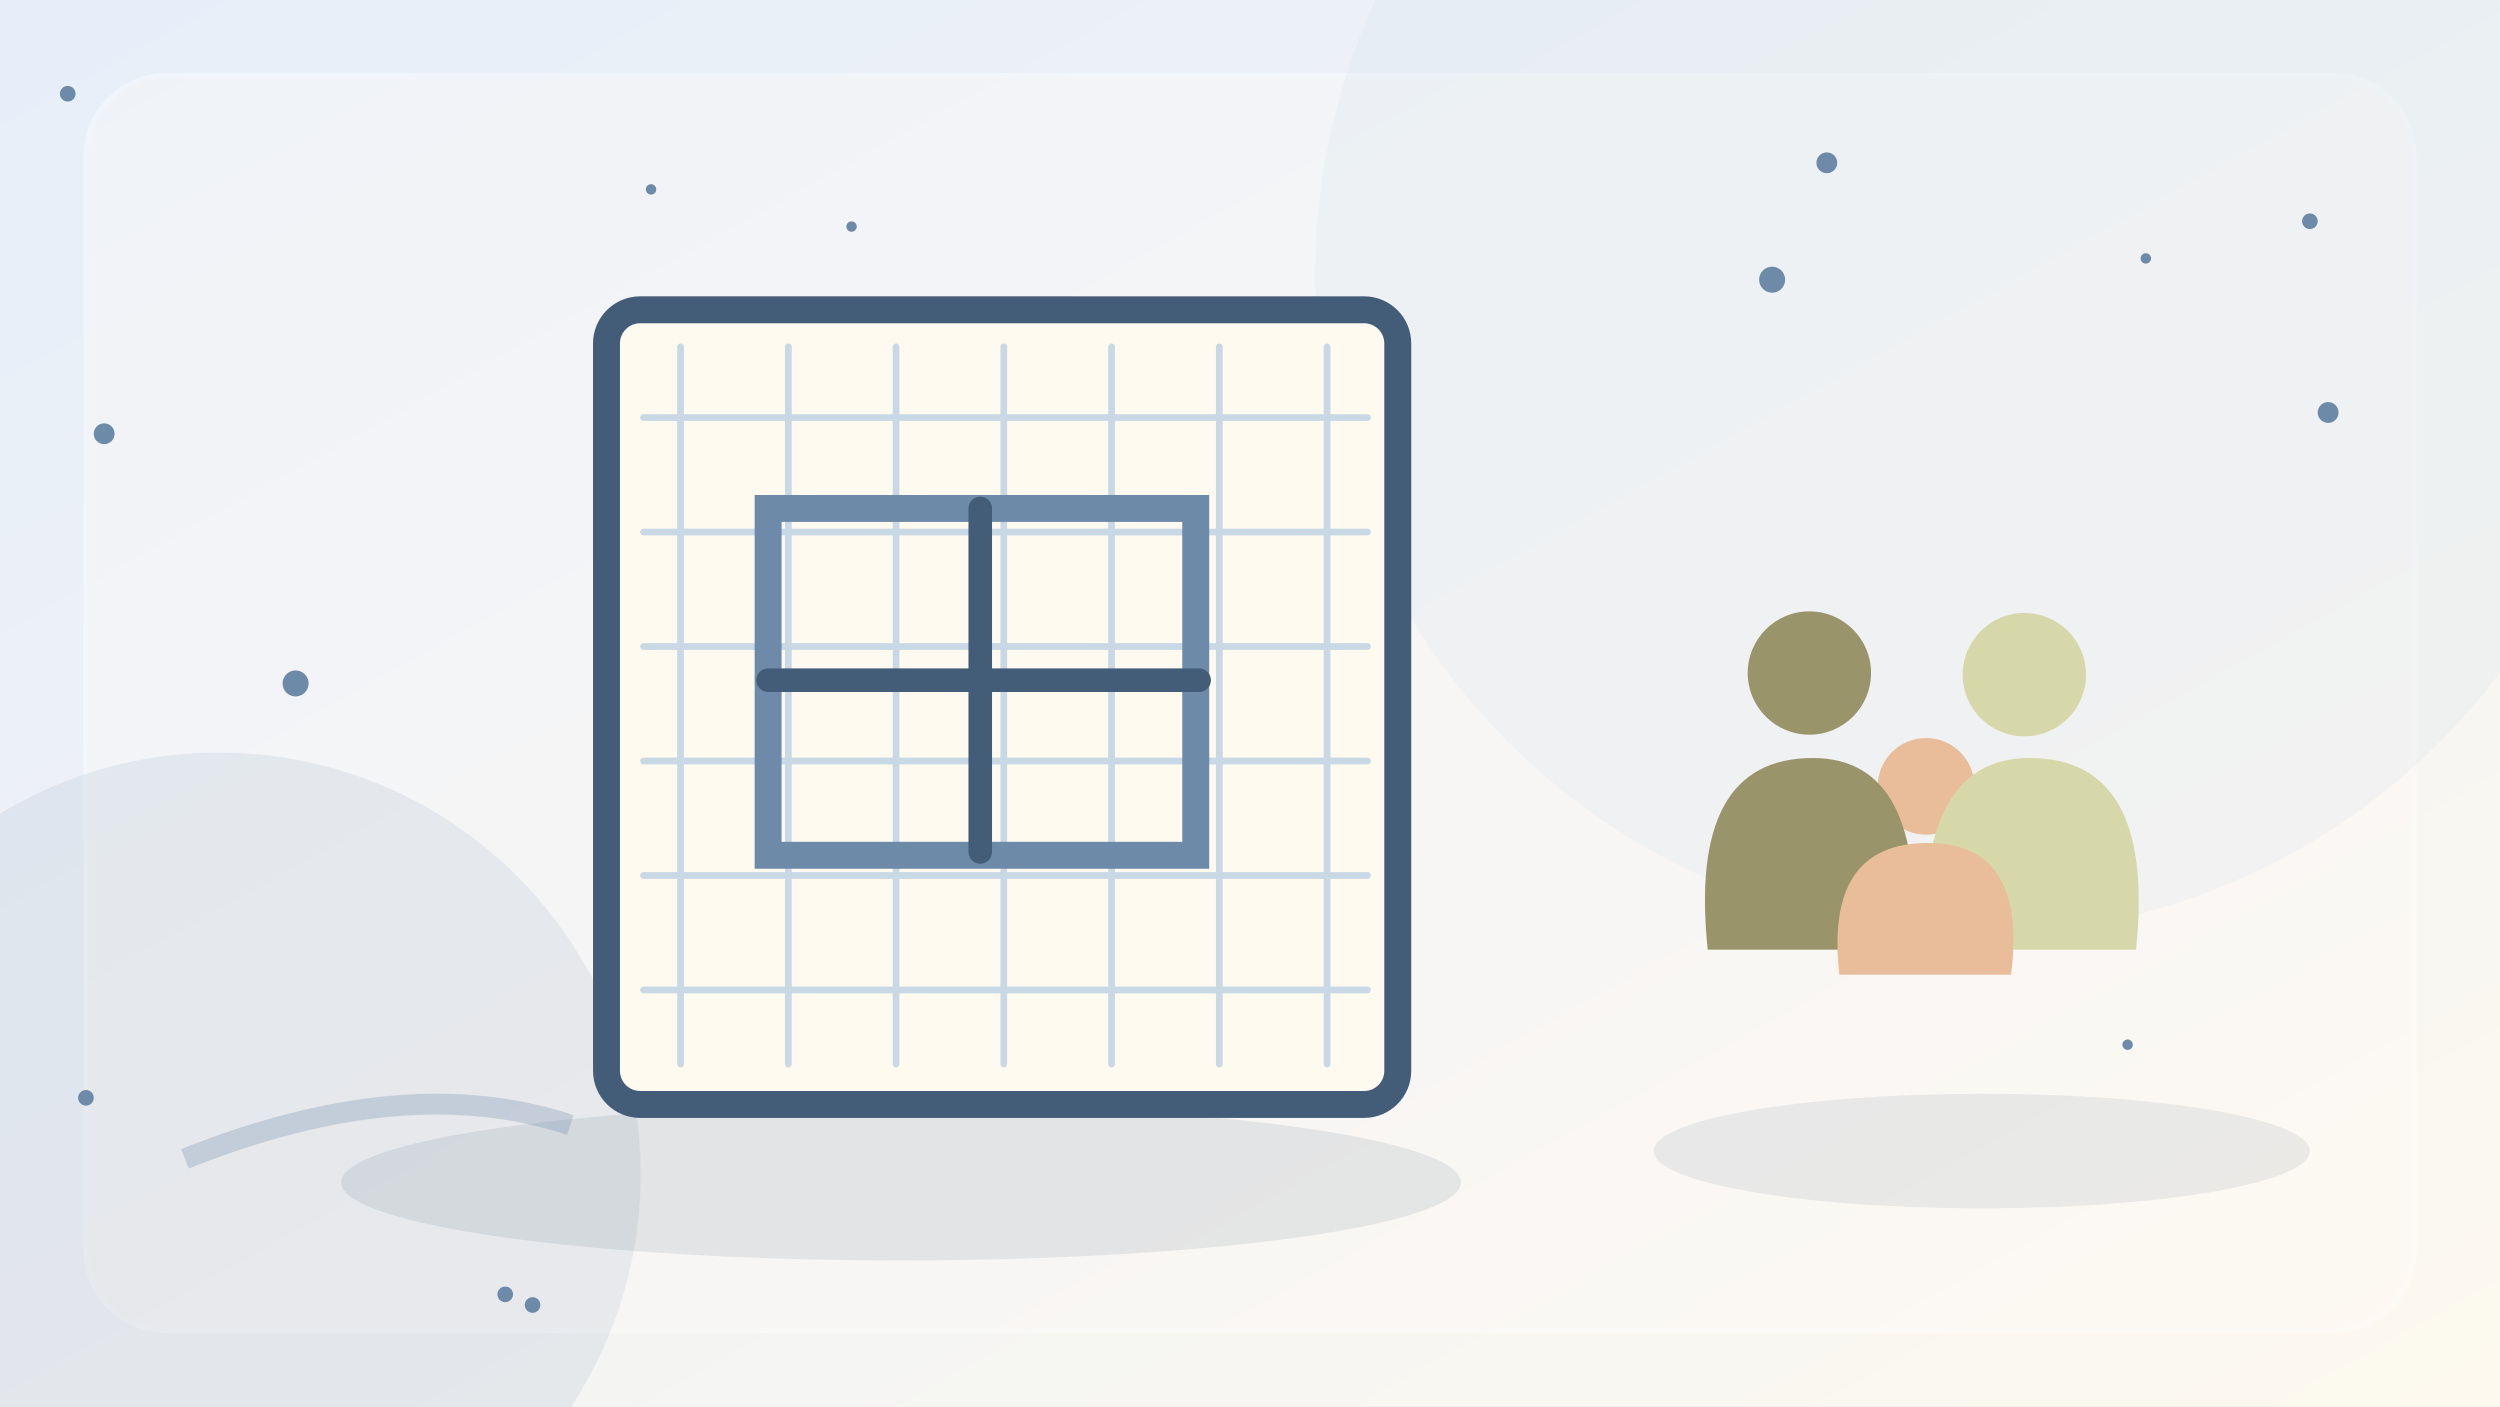
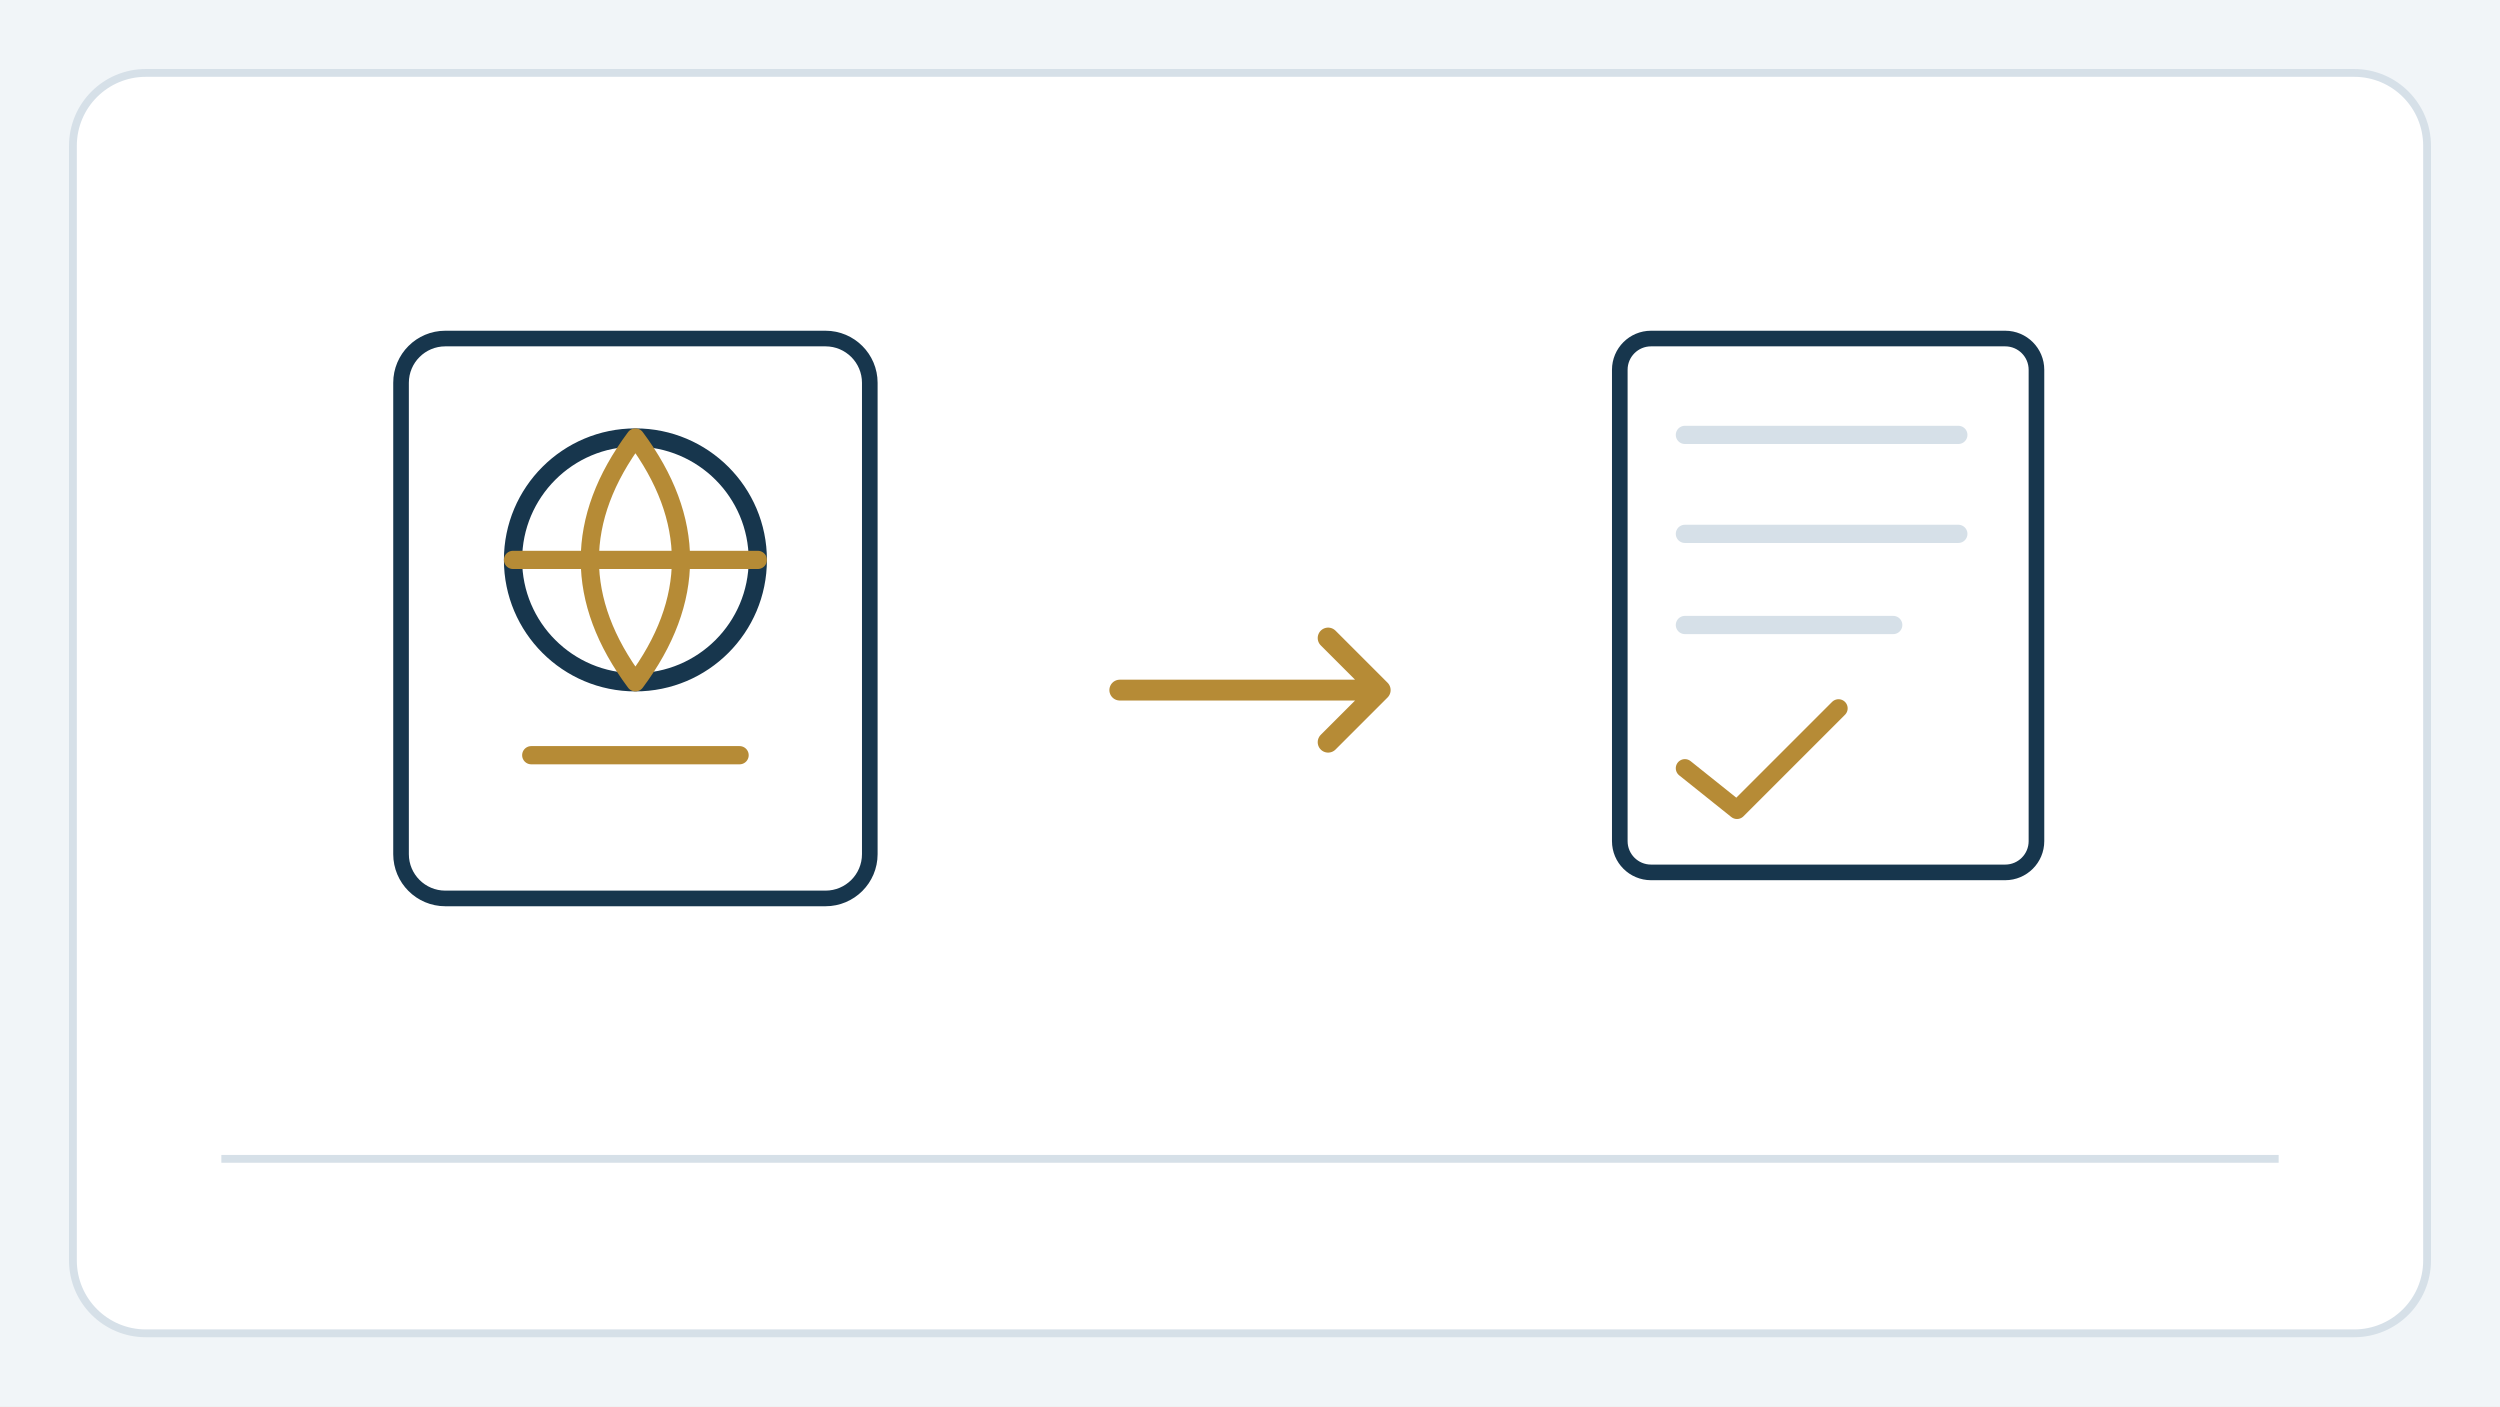
- <svg xmlns="http://www.w3.org/2000/svg" width="960" height="540" viewBox="0 0 960 540" role="img" aria-label="Autorska ilustracja: Dokumenty przed wyjazdem zagranicznym">
-   <defs>
-     <linearGradient id="background" x1="0" y1="0" x2="1" y2="1">
-       <stop offset="0" stop-color="#e6eefa" />
-       <stop offset="1" stop-color="#fdf9ef" />
-     </linearGradient>
-   </defs>
-   <rect width="960" height="540" fill="url(#background)" />
-   <rect x="33" y="29" width="894" height="482" rx="31" fill="#fffaf7" opacity=".35" stroke="#fff" stroke-width="2" />
-   <circle cx="758" cy="106" r="253" fill="#c8d8e5" opacity=".16" />
-   <circle cx="84" cy="451" r="162" fill="#6d8aa9" opacity=".12" />
-   <circle cx="250" cy="72.72" r="2" fill="#6d8aa9" stroke="none" stroke-width="4" />
-   <circle cx="33" cy="421.56" r="3" fill="#6d8aa9" stroke="none" stroke-width="4" />
-   <circle cx="40" cy="166.56" r="4" fill="#6d8aa9" stroke="none" stroke-width="4" />
-   <circle cx="817" cy="401.16" r="2" fill="#6d8aa9" stroke="none" stroke-width="4" />
-   <circle cx="194" cy="497.04" r="3" fill="#6d8aa9" stroke="none" stroke-width="4" />
-   <circle cx="701.5" cy="62.52" r="4" fill="#6d8aa9" stroke="none" stroke-width="4" />
-   <circle cx="26" cy="36" r="3" fill="#6d8aa9" stroke="none" stroke-width="4" />
-   <circle cx="680.5" cy="107.4" r="5" fill="#6d8aa9" stroke="none" stroke-width="4" />
-   <circle cx="204.5" cy="501.12" r="3" fill="#6d8aa9" stroke="none" stroke-width="4" />
-   <circle cx="824" cy="99.24" r="2" fill="#6d8aa9" stroke="none" stroke-width="4" />
-   <circle cx="327" cy="87" r="2" fill="#6d8aa9" stroke="none" stroke-width="4" />
-   <circle cx="785.5" cy="266.52" r="4" fill="#6d8aa9" stroke="none" stroke-width="4" />
-   <circle cx="113.5" cy="262.44" r="5" fill="#6d8aa9" stroke="none" stroke-width="4" />
-   <circle cx="894" cy="158.4" r="4" fill="#6d8aa9" stroke="none" stroke-width="4" />
-   <circle cx="887" cy="84.96" r="3" fill="#6d8aa9" stroke="none" stroke-width="4" />
-   <ellipse cx="346" cy="454" rx="215" ry="30" fill="#435d78" opacity=".12" />
-   <ellipse cx="761" cy="442" rx="126" ry="22" fill="#435d78" opacity=".10" />
-   <g transform="translate(176 75) scale(1.293)">
-     <rect x="44" y="34" width="235" height="236" rx="10" fill="#fffaf0" stroke="#435d78" stroke-width="8" />
-     <path d="M55 66L270 66" stroke="#c8d8e5" stroke-width="2" stroke-linecap="round" fill="none" />
-     <path d="M55 100L270 100" stroke="#c8d8e5" stroke-width="2" stroke-linecap="round" fill="none" />
-     <path d="M55 134L270 134" stroke="#c8d8e5" stroke-width="2" stroke-linecap="round" fill="none" />
-     <path d="M55 168L270 168" stroke="#c8d8e5" stroke-width="2" stroke-linecap="round" fill="none" />
-     <path d="M55 202L270 202" stroke="#c8d8e5" stroke-width="2" stroke-linecap="round" fill="none" />
-     <path d="M55 236L270 236" stroke="#c8d8e5" stroke-width="2" stroke-linecap="round" fill="none" />
-     <path d="M66 45L66 258" stroke="#c8d8e5" stroke-width="2" stroke-linecap="round" fill="none" />
-     <path d="M98 45L98 258" stroke="#c8d8e5" stroke-width="2" stroke-linecap="round" fill="none" />
-     <path d="M130 45L130 258" stroke="#c8d8e5" stroke-width="2" stroke-linecap="round" fill="none" />
-     <path d="M162 45L162 258" stroke="#c8d8e5" stroke-width="2" stroke-linecap="round" fill="none" />
-     <path d="M194 45L194 258" stroke="#c8d8e5" stroke-width="2" stroke-linecap="round" fill="none" />
-     <path d="M226 45L226 258" stroke="#c8d8e5" stroke-width="2" stroke-linecap="round" fill="none" />
-     <path d="M258 45L258 258" stroke="#c8d8e5" stroke-width="2" stroke-linecap="round" fill="none" />
-     <rect x="92" y="93" width="127" height="103" rx="0" fill="none" stroke="#6d8aa9" stroke-width="8" />
-     <path d="M155 93L155 195" stroke="#435d78" stroke-width="7" stroke-linecap="round" fill="none" />
-     <path d="M92 144L220 144" stroke="#435d78" stroke-width="7" stroke-linecap="round" fill="none" />
+ <svg xmlns="http://www.w3.org/2000/svg" width="960" height="540" viewBox="0 0 960 540" role="img" aria-label="Dokumenty przed wyjazdem zagranicznym — Schemat przedmiotów: dokument podróży i dokument">
+   <rect width="960" height="540" fill="#f1f5f8" />
+   <rect x="28" y="28" width="904" height="484" rx="28" fill="#fff" stroke="#d6e0e8" stroke-width="3" />
+   <g transform="translate(89 85)">
+     <rect x="65" y="45" width="180" height="215" rx="17" fill="#fff" stroke="#17364d" stroke-width="6" />
+     <circle cx="155" cy="130" r="47" fill="none" stroke="#17364d" stroke-width="7" />
+     <path d="M108 130H202 M155 83Q120 130 155 177 M155 83Q190 130 155 177 M115 205H195" fill="none" stroke="#b68b36" stroke-width="7" stroke-linecap="round" stroke-linejoin="round" />
  </g>
-   <g transform="translate(634 197) scale(0.640)">
-     <circle cx="95" cy="96" r="37" fill="#9a946b" stroke="none" stroke-width="4" />
-     <circle cx="224" cy="97" r="37" fill="#d6d8a9" stroke="none" stroke-width="4" />
-     <circle cx="165" cy="164" r="29" fill="#e9bd99" stroke="none" stroke-width="4" />
-     <path d="M34 262q-12-115 63-115q68 0 60 115" fill="#9a946b" stroke="none" stroke-width="5" stroke-linejoin="round" stroke-linecap="round" />
-     <path d="M165 262q-6-115 62-115q76 0 64 115" fill="#d6d8a9" stroke="none" stroke-width="5" stroke-linejoin="round" stroke-linecap="round" />
-     <path d="M113 277q-9-79 53-79q60 0 50 79" fill="#e9bd99" stroke="none" stroke-width="5" stroke-linejoin="round" stroke-linecap="round" />
+   <g transform="translate(542 85)">
+     <rect x="80" y="45" width="160" height="205" rx="12" fill="#fff" stroke="#17364d" stroke-width="6" />
+     <path d="M105 82H210 M105 120H210 M105 155H185" fill="none" stroke="#d6e0e8" stroke-width="7" stroke-linecap="round" stroke-linejoin="round" />
+     <path d="M105 210L125 226L164 187" fill="none" stroke="#b68b36" stroke-width="7" stroke-linecap="round" stroke-linejoin="round" />
  </g>
-   <path d="M71 445q85-34 148-13" fill="none" stroke="#6d8aa9" opacity=".29" stroke-width="8" />
+   <path d="M430 265H530 M510 245L530 265L510 285" fill="none" stroke="#b68b36" stroke-width="8" stroke-linecap="round" stroke-linejoin="round" />
+   <path d="M85 445H875" fill="none" stroke="#d6e0e8" stroke-width="3" />
</svg>
